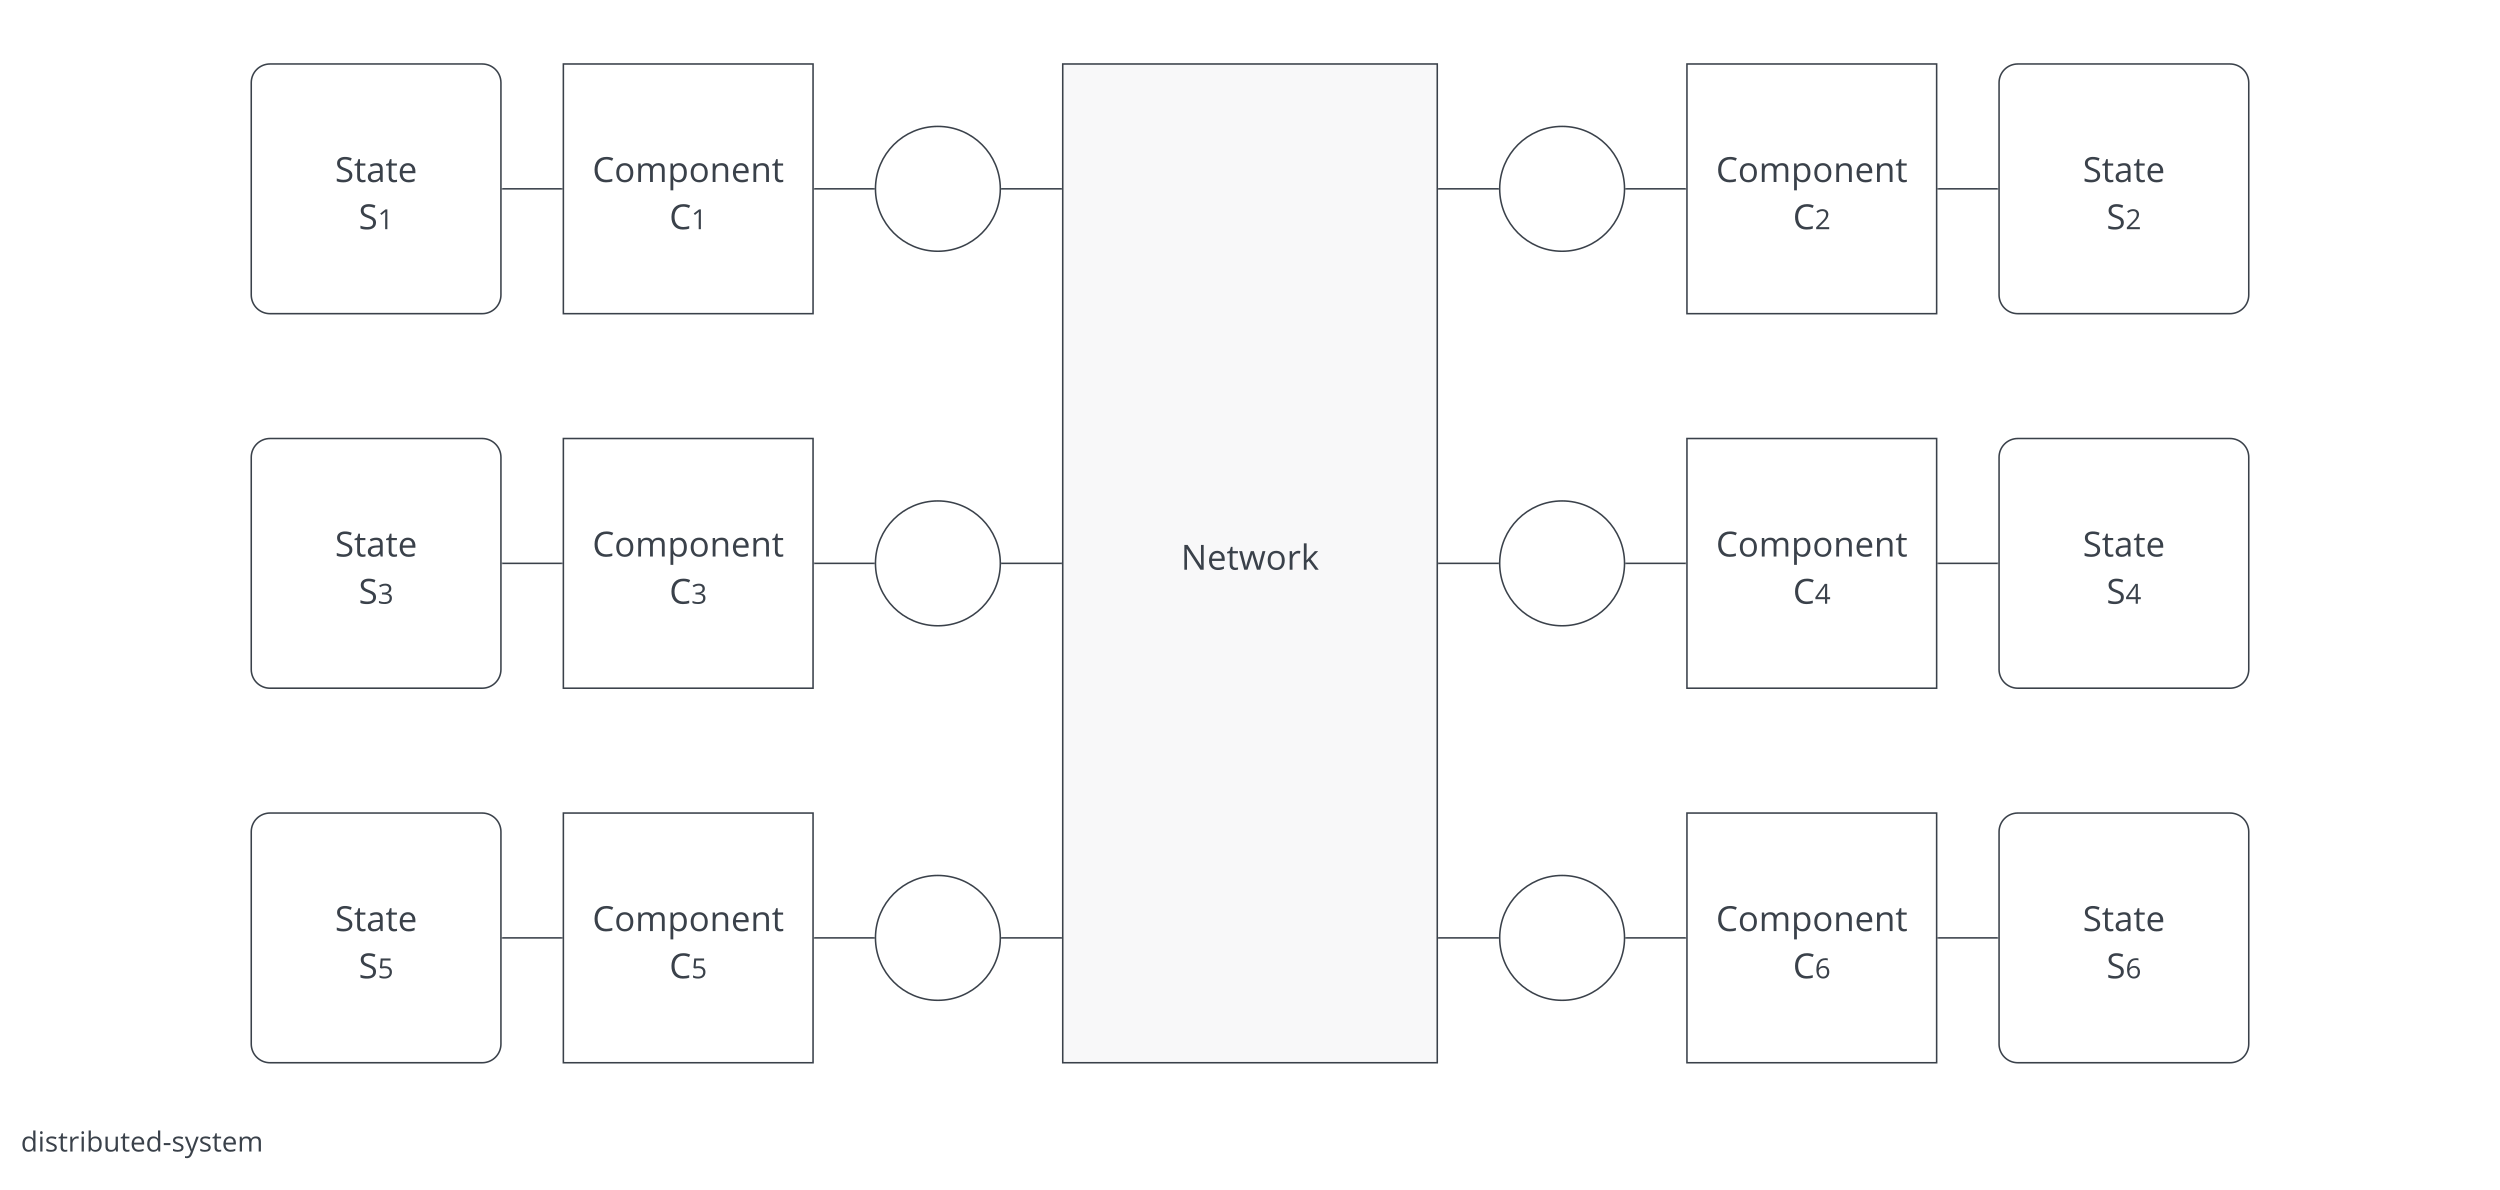
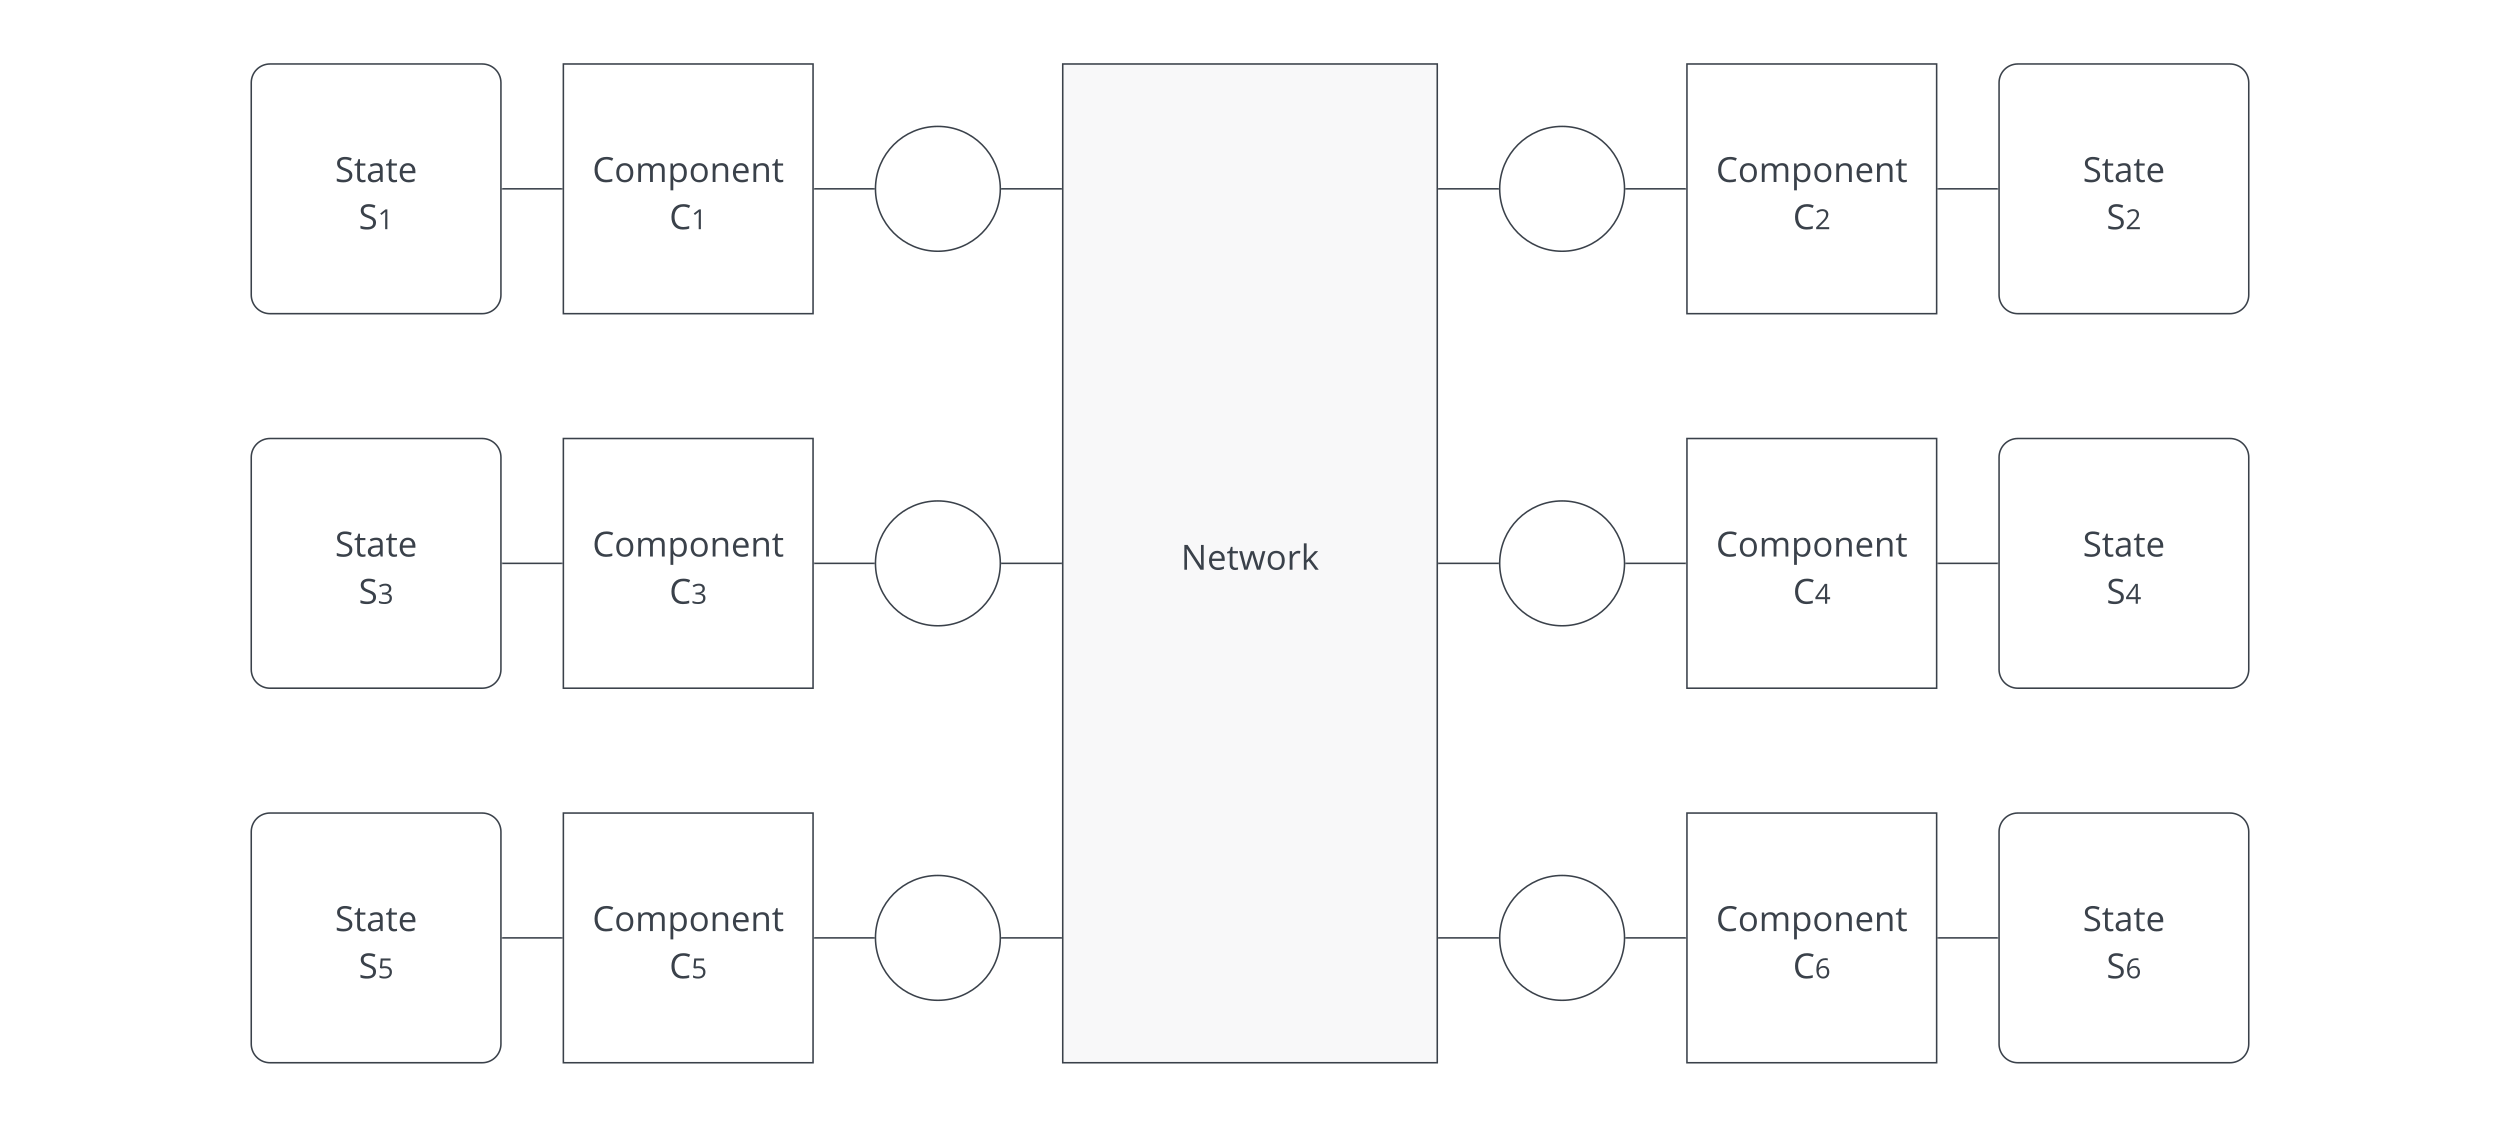
- <svg xmlns="http://www.w3.org/2000/svg" xmlns:ns1="lucid" xmlns:xlink="http://www.w3.org/1999/xlink" width="1602" height="762">
+ <svg xmlns="http://www.w3.org/2000/svg" xmlns:ns1="lucid" xmlns:xlink="http://www.w3.org/1999/xlink" width="1602" height="722">
  <g transform="translate(161 -279)" ns1:page-tab-id="0_0">
    <path d="M-500 0h2000v1500H-500z" fill="#fff" />
-     <path d="M-160 286a6 6 0 0 1 6-6h1588a6 6 0 0 1 6 6v748a6 6 0 0 1-6 6H-154a6 6 0 0 1-6-6z" stroke="#000" stroke-opacity="0" stroke-width="2" fill="#fff" />
+     <path d="M-160 286a6 6 0 0 1 6-6h1588a6 6 0 0 1 6 6v708a6 6 0 0 1-6 6H-154a6 6 0 0 1-6-6z" stroke="#000" stroke-opacity="0" stroke-width="2" fill="#fff" />
    <path d="M0 332a12 12 0 0 1 12-12h136a12 12 0 0 1 12 12v136a12 12 0 0 1-12 12H12a12 12 0 0 1-12-12z" stroke="#3a414a" fill="#fff" />
    <use xlink:href="#a" transform="matrix(1,0,0,1,5,325) translate(48.64366 70.62717)" />
    <use xlink:href="#b" transform="matrix(1,0,0,1,5,325) translate(63.81944 100.8898)" />
    <path d="M200 320h160v160H200z" stroke="#3a414a" fill="#fff" />
    <use xlink:href="#c" transform="matrix(1,0,0,1,205,325) translate(13.62847 70.62717)" />
    <use xlink:href="#d" transform="matrix(1,0,0,1,205,325) translate(62.90799 100.8898)" />
    <path d="M480 400c0 22.1-17.9 40-40 40s-40-17.9-40-40 17.9-40 40-40 40 17.9 40 40zM0 572a12 12 0 0 1 12-12h136a12 12 0 0 1 12 12v136a12 12 0 0 1-12 12H12a12 12 0 0 1-12-12z" stroke="#3a414a" fill="#fff" />
    <use xlink:href="#a" transform="matrix(1,0,0,1,5,565) translate(48.64366 70.62717)" />
    <use xlink:href="#e" transform="matrix(1,0,0,1,5,565) translate(63.81944 100.8898)" />
    <path d="M200 560h160v160H200z" stroke="#3a414a" fill="#fff" />
    <use xlink:href="#c" transform="matrix(1,0,0,1,205,565) translate(13.62847 70.62717)" />
    <use xlink:href="#f" transform="matrix(1,0,0,1,205,565) translate(62.90799 100.8898)" />
    <path d="M480 640c0 22.1-17.9 40-40 40s-40-17.9-40-40 17.9-40 40-40 40 17.9 40 40zM0 812a12 12 0 0 1 12-12h136a12 12 0 0 1 12 12v136a12 12 0 0 1-12 12H12a12 12 0 0 1-12-12z" stroke="#3a414a" fill="#fff" />
    <use xlink:href="#a" transform="matrix(1,0,0,1,5,805) translate(48.64366 70.62717)" />
    <use xlink:href="#g" transform="matrix(1,0,0,1,5,805) translate(63.81944 100.8898)" />
    <path d="M200 800h160v160H200z" stroke="#3a414a" fill="#fff" />
    <use xlink:href="#c" transform="matrix(1,0,0,1,205,805) translate(13.62847 70.62717)" />
    <use xlink:href="#h" transform="matrix(1,0,0,1,205,805) translate(62.90799 100.8898)" />
    <path d="M480 880c0 22.1-17.9 40-40 40s-40-17.9-40-40 17.9-40 40-40 40 17.9 40 40zM1120 332a12 12 0 0 1 12-12h136a12 12 0 0 1 12 12v136a12 12 0 0 1-12 12h-136a12 12 0 0 1-12-12z" stroke="#3a414a" fill="#fff" />
    <use xlink:href="#a" transform="matrix(1,0,0,1,1125,325) translate(48.64366 70.62717)" />
    <use xlink:href="#i" transform="matrix(1,0,0,1,1125,325) translate(63.81944 100.8898)" />
    <path d="M920 320h160v160H920z" stroke="#3a414a" fill="#fff" />
    <use xlink:href="#c" transform="matrix(1,0,0,1,925,325) translate(13.62847 70.62717)" />
    <use xlink:href="#j" transform="matrix(1,0,0,1,925,325) translate(62.90799 100.8898)" />
    <path d="M880 400c0 22.1-17.9 40-40 40s-40-17.9-40-40 17.9-40 40-40 40 17.9 40 40z" stroke="#3a414a" fill="#fff" />
    <path d="M520 320h240v640H520z" stroke="#3a414a" fill="#f2f3f5" fill-opacity=".5" />
    <use xlink:href="#k" transform="matrix(1,0,0,1,525,325) translate(70.74544 319.0647)" />
    <path d="M1120 572a12 12 0 0 1 12-12h136a12 12 0 0 1 12 12v136a12 12 0 0 1-12 12h-136a12 12 0 0 1-12-12z" stroke="#3a414a" fill="#fff" />
    <use xlink:href="#a" transform="matrix(1,0,0,1,1125,565) translate(48.64366 70.62717)" />
    <use xlink:href="#l" transform="matrix(1,0,0,1,1125,565) translate(63.81944 100.8898)" />
    <path d="M920 560h160v160H920z" stroke="#3a414a" fill="#fff" />
    <use xlink:href="#c" transform="matrix(1,0,0,1,925,565) translate(13.62847 70.62717)" />
    <use xlink:href="#m" transform="matrix(1,0,0,1,925,565) translate(62.90799 100.8898)" />
    <path d="M880 640c0 22.1-17.9 40-40 40s-40-17.9-40-40 17.9-40 40-40 40 17.9 40 40zM1120 812a12 12 0 0 1 12-12h136a12 12 0 0 1 12 12v136a12 12 0 0 1-12 12h-136a12 12 0 0 1-12-12z" stroke="#3a414a" fill="#fff" />
    <use xlink:href="#a" transform="matrix(1,0,0,1,1125,805) translate(48.64366 70.62717)" />
    <use xlink:href="#n" transform="matrix(1,0,0,1,1125,805) translate(63.81944 100.8898)" />
    <path d="M920 800h160v160H920z" stroke="#3a414a" fill="#fff" />
    <use xlink:href="#c" transform="matrix(1,0,0,1,925,805) translate(13.62847 70.62717)" />
    <use xlink:href="#o" transform="matrix(1,0,0,1,925,805) translate(62.90799 100.8898)" />
    <path d="M880 880c0 22.1-17.9 40-40 40s-40-17.9-40-40 17.9-40 40-40 40 17.9 40 40z" stroke="#3a414a" fill="#fff" />
    <path d="M161 400h38" stroke="#3a414a" fill="none" />
    <path d="M161 400.48h-.5v-.96h.5zM199.5 400.48h-.5v-.96h.5z" stroke="#3a414a" stroke-width=".05" fill="#3a414a" />
    <path d="M361 400h38" stroke="#3a414a" fill="none" />
    <path d="M361 400.48h-.5v-.96h.5zM399.5 400l.02.48H399v-.96h.53z" stroke="#3a414a" stroke-width=".05" fill="#3a414a" />
    <path d="M481 400h38" stroke="#3a414a" fill="none" />
    <path d="M481 400.48h-.53l.03-.47-.02-.48h.53zM519.5 400.48h-.5v-.96h.5z" stroke="#3a414a" stroke-width=".05" fill="#3a414a" />
    <path d="M799 400h-38" stroke="#3a414a" fill="none" />
    <path d="M799.5 400l.02.48H799v-.96h.53zM761 400.48h-.5v-.96h.5z" stroke="#3a414a" stroke-width=".05" fill="#3a414a" />
    <path d="M919 400h-38" stroke="#3a414a" fill="none" />
    <path d="M919.5 400.48h-.5v-.96h.5zM881 400.48h-.53l.03-.47-.02-.48h.53z" stroke="#3a414a" stroke-width=".05" fill="#3a414a" />
    <path d="M1119 400h-38" stroke="#3a414a" fill="none" />
    <path d="M1119.5 400.48h-.5v-.96h.5zM1081 400.48h-.5v-.96h.5z" stroke="#3a414a" stroke-width=".05" fill="#3a414a" />
    <path d="M161 640h38" stroke="#3a414a" fill="none" />
    <path d="M161 640.48h-.5v-.96h.5zM199.5 640.48h-.5v-.96h.5z" stroke="#3a414a" stroke-width=".05" fill="#3a414a" />
    <path d="M361 640h38" stroke="#3a414a" fill="none" />
    <path d="M361 640.48h-.5v-.96h.5zM399.5 640l.02.48H399v-.96h.53z" stroke="#3a414a" stroke-width=".05" fill="#3a414a" />
    <path d="M481 640h38" stroke="#3a414a" fill="none" />
    <path d="M481 640.48h-.53l.03-.47-.02-.48h.53zM519.5 640.48h-.5v-.96h.5z" stroke="#3a414a" stroke-width=".05" fill="#3a414a" />
    <path d="M799 640h-38" stroke="#3a414a" fill="none" />
    <path d="M799.5 640l.02.48H799v-.96h.53zM761 640.48h-.5v-.96h.5z" stroke="#3a414a" stroke-width=".05" fill="#3a414a" />
    <path d="M919 640h-38" stroke="#3a414a" fill="none" />
    <path d="M919.5 640.48h-.5v-.96h.5zM881 640.48h-.53l.03-.47-.02-.48h.53z" stroke="#3a414a" stroke-width=".05" fill="#3a414a" />
    <path d="M1119 640h-38" stroke="#3a414a" fill="none" />
    <path d="M1119.5 640.48h-.5v-.96h.5zM1081 640.48h-.5v-.96h.5z" stroke="#3a414a" stroke-width=".05" fill="#3a414a" />
    <path d="M161 880h38" stroke="#3a414a" fill="none" />
    <path d="M161 880.48h-.5v-.96h.5zM199.5 880.48h-.5v-.96h.5z" stroke="#3a414a" stroke-width=".05" fill="#3a414a" />
    <path d="M361 880h38" stroke="#3a414a" fill="none" />
    <path d="M361 880.48h-.5v-.96h.5zM399.5 880l.02.48H399v-.96h.53z" stroke="#3a414a" stroke-width=".05" fill="#3a414a" />
    <path d="M481 880h38" stroke="#3a414a" fill="none" />
    <path d="M481 880.48h-.53l.03-.47-.02-.48h.53zM519.5 880.48h-.5v-.96h.5z" stroke="#3a414a" stroke-width=".05" fill="#3a414a" />
    <path d="M799 880h-38" stroke="#3a414a" fill="none" />
    <path d="M799.5 880l.02.48H799v-.96h.53zM761 880.48h-.5v-.96h.5z" stroke="#3a414a" stroke-width=".05" fill="#3a414a" />
    <path d="M919 880h-38" stroke="#3a414a" fill="none" />
    <path d="M919.5 880.48h-.5v-.96h.5zM881 880.48h-.53l.03-.47-.02-.48h.53z" stroke="#3a414a" stroke-width=".05" fill="#3a414a" />
    <path d="M1119 880h-38" stroke="#3a414a" fill="none" />
    <path d="M1119.5 880.48h-.5v-.96h.5zM1081 880.48h-.5v-.96h.5z" stroke="#3a414a" stroke-width=".05" fill="#3a414a" />
-     <path d="M-160 986a6 6 0 0 1 6-6H14a6 6 0 0 1 6 6v48a6 6 0 0 1-6 6h-168a6 6 0 0 1-6-6z" fill="none" />
-     <g>
-       <use xlink:href="#p" transform="matrix(1,0,0,1,-160,980) translate(12.36111 36.8967)" />
-     </g>
    <defs>
-       <path fill="#3a414a" d="M584-1331c-162 0-287 69-287 219 0 118 43 164 123 214 44 28 112 56 203 89 153 55 259 113 317 176s86 144 86 244c-1 276-228 409-520 409-173 0-307-22-400-67v-164c109 46 257 81 406 82 199 1 342-68 342-244 0-120-47-164-132-214-47-28-121-58-218-93-136-49-234-106-292-173s-87-154-87-261c-1-239 209-369 463-369 145 0 279 27 401 80l-53 148c-121-51-238-76-352-76" id="q" />
-       <path fill="#3a414a" d="M354-322c-2 123 60 204 176 205 51 1 114-10 150-20v127C647 7 557 20 506 20 294 20 188-92 188-315v-652H31v-80l157-69 70-234h96v254h318v129H354v645" id="r" />
-       <path fill="#3a414a" d="M588-1114c260 0 384 106 385 366V0H850l-33-156h-8C708-34 639 17 442 20 231 23 94-94 94-303c0-221 177-337 531-348l186-6c11-203-40-320-233-320-91 0-195 28-310 84l-51-127c97-53 229-94 371-94zM268-301c-1 123 81 184 207 184 203 0 334-120 332-323v-99c-257 14-539-7-539 238" id="s" />
-       <path fill="#3a414a" d="M995-51C878-2 799 19 639 20c-329 2-524-221-524-559 0-326 172-577 481-577 278 0 451 210 446 493v105H287c4 242 121 392 358 393 118 0 235-25 350-74v148zM864-653c2-195-85-324-270-324-190 0-288 139-303 324h573" id="t" />
+       <path fill="#3a414a" d="M584-1331c-162 0-287 69-287 219 0 118 43 164 123 214 44 28 112 56 203 89 153 55 259 113 317 176s86 144 86 244c-1 276-228 409-520 409-173 0-307-22-400-67v-164c109 46 257 81 406 82 199 1 342-68 342-244 0-120-47-164-132-214-47-28-121-58-218-93-136-49-234-106-292-173s-87-154-87-261c-1-239 209-369 463-369 145 0 279 27 401 80l-53 148c-121-51-238-76-352-76" id="p" />
+       <path fill="#3a414a" d="M354-322c-2 123 60 204 176 205 51 1 114-10 150-20v127C647 7 557 20 506 20 294 20 188-92 188-315v-652H31v-80l157-69 70-234h96v254h318v129H354v645" id="q" />
+       <path fill="#3a414a" d="M588-1114c260 0 384 106 385 366V0H850l-33-156h-8C708-34 639 17 442 20 231 23 94-94 94-303c0-221 177-337 531-348l186-6c11-203-40-320-233-320-91 0-195 28-310 84l-51-127c97-53 229-94 371-94zM268-301c-1 123 81 184 207 184 203 0 334-120 332-323v-99c-257 14-539-7-539 238" id="r" />
+       <path fill="#3a414a" d="M995-51C878-2 799 19 639 20c-329 2-524-221-524-559 0-326 172-577 481-577 278 0 451 210 446 493v105H287c4 242 121 392 358 393 118 0 235-25 350-74v148zM864-653c2-195-85-324-270-324-190 0-288 139-303 324h573" id="s" />
      <g id="a">
-         <use transform="matrix(0.01085069,0,0,0.01085069,0,0)" xlink:href="#q" />
-         <use transform="matrix(0.01085069,0,0,0.01085069,12.19618,0)" xlink:href="#r" />
-         <use transform="matrix(0.01085069,0,0,0.01085069,20.04123,0)" xlink:href="#s" />
-         <use transform="matrix(0.01085069,0,0,0.01085069,32.40017,0)" xlink:href="#r" />
-         <use transform="matrix(0.01085069,0,0,0.01085069,40.24523,0)" xlink:href="#t" />
+         <use transform="matrix(0.01085069,0,0,0.01085069,0,0)" xlink:href="#p" />
+         <use transform="matrix(0.01085069,0,0,0.01085069,12.19618,0)" xlink:href="#q" />
+         <use transform="matrix(0.01085069,0,0,0.01085069,20.04123,0)" xlink:href="#r" />
+         <use transform="matrix(0.01085069,0,0,0.01085069,32.40017,0)" xlink:href="#q" />
+         <use transform="matrix(0.01085069,0,0,0.01085069,40.24523,0)" xlink:href="#s" />
      </g>
-       <path fill="#3a414a" d="M715 0H553c4-427-9-874 8-1288-79 77-94 81-285 239l-88-114 387-299h140V0" id="u" />
+       <path fill="#3a414a" d="M715 0H553c4-427-9-874 8-1288-79 77-94 81-285 239l-88-114 387-299h140V0" id="t" />
      <g id="b">
-         <use transform="matrix(0.01085069,0,0,0.01085069,0,0)" xlink:href="#q" />
-         <use transform="matrix(0.008680556,0,0,0.008680556,12.19618,0)" xlink:href="#u" />
+         <use transform="matrix(0.01085069,0,0,0.01085069,0,0)" xlink:href="#p" />
+         <use transform="matrix(0.008680556,0,0,0.008680556,12.19618,0)" xlink:href="#t" />
      </g>
-       <path fill="#3a414a" d="M125-733c6-459 248-750 704-750 153 0 287 28 402 84l-72 146c-111-52-221-78-332-78-334-1-520 251-520 600 0 361 171 600 518 600 102 0 218-18 349-55v149C1073 1 948 20 799 20c-445 1-680-294-674-753" id="v" />
-       <path fill="#3a414a" d="M621-1116c316 0 501 239 501 567 0 339-180 575-508 569S119-212 115-549c-4-339 178-567 506-567zm-5 141c-239 0-329 168-329 426 0 255 93 430 331 430s332-174 332-430-95-426-334-426" id="w" />
-       <path fill="#3a414a" d="M1368-1116c259 2 372 131 371 401V0h-166v-713c0-168-66-262-230-262-221 0-303 131-303 363V0H874v-713c-1-169-66-262-231-262-235 0-301 142-301 400V0H176v-1096h135l27 150h8c56-99 174-170 324-170 171 0 283 62 336 186h8c60-108 189-187 354-186" id="x" />
-       <path fill="#3a414a" d="M1141-549c0 329-147 569-455 569-159 0-273-61-344-161h-12c23 199 7 418 12 633H176v-1588h135l23 150h8c77-108 175-170 344-170 311 0 455 237 455 567zm-172-2c0-242-88-424-307-424-256 0-323 154-320 426 3 280 68 430 324 430 213 0 303-196 303-432" id="y" />
-       <path fill="#3a414a" d="M694-1116c270 0 399 125 398 401V0H926v-709c-1-177-76-266-252-266-250 0-332 133-332 400V0H176v-1096h135l27 150h8c62-101 190-170 348-170" id="z" />
+       <path fill="#3a414a" d="M125-733c6-459 248-750 704-750 153 0 287 28 402 84l-72 146c-111-52-221-78-332-78-334-1-520 251-520 600 0 361 171 600 518 600 102 0 218-18 349-55v149C1073 1 948 20 799 20c-445 1-680-294-674-753" id="u" />
+       <path fill="#3a414a" d="M621-1116c316 0 501 239 501 567 0 339-180 575-508 569S119-212 115-549c-4-339 178-567 506-567zm-5 141c-239 0-329 168-329 426 0 255 93 430 331 430s332-174 332-430-95-426-334-426" id="v" />
+       <path fill="#3a414a" d="M1368-1116c259 2 372 131 371 401V0h-166v-713c0-168-66-262-230-262-221 0-303 131-303 363V0H874v-713c-1-169-66-262-231-262-235 0-301 142-301 400V0H176v-1096h135l27 150h8c56-99 174-170 324-170 171 0 283 62 336 186h8c60-108 189-187 354-186" id="w" />
+       <path fill="#3a414a" d="M1141-549c0 329-147 569-455 569-159 0-273-61-344-161h-12c23 199 7 418 12 633H176v-1588h135l23 150h8c77-108 175-170 344-170 311 0 455 237 455 567zm-172-2c0-242-88-424-307-424-256 0-323 154-320 426 3 280 68 430 324 430 213 0 303-196 303-432" id="x" />
+       <path fill="#3a414a" d="M694-1116c270 0 399 125 398 401V0H926v-709c-1-177-76-266-252-266-250 0-332 133-332 400V0H176v-1096h135l27 150h8c62-101 190-170 348-170" id="y" />
      <g id="c">
-         <use transform="matrix(0.01085069,0,0,0.01085069,0,0)" xlink:href="#v" />
-         <use transform="matrix(0.01085069,0,0,0.01085069,14.0191,0)" xlink:href="#w" />
-         <use transform="matrix(0.01085069,0,0,0.01085069,27.44141,0)" xlink:href="#x" />
-         <use transform="matrix(0.01085069,0,0,0.01085069,48.11198,0)" xlink:href="#y" />
-         <use transform="matrix(0.01085069,0,0,0.01085069,61.7296,0)" xlink:href="#w" />
-         <use transform="matrix(0.01085069,0,0,0.01085069,75.15191,0)" xlink:href="#z" />
-         <use transform="matrix(0.01085069,0,0,0.01085069,88.79123,0)" xlink:href="#t" />
-         <use transform="matrix(0.01085069,0,0,0.01085069,101.2587,0)" xlink:href="#z" />
-         <use transform="matrix(0.01085069,0,0,0.01085069,114.898,0)" xlink:href="#r" />
+         <use transform="matrix(0.01085069,0,0,0.01085069,0,0)" xlink:href="#u" />
+         <use transform="matrix(0.01085069,0,0,0.01085069,14.0191,0)" xlink:href="#v" />
+         <use transform="matrix(0.01085069,0,0,0.01085069,27.44141,0)" xlink:href="#w" />
+         <use transform="matrix(0.01085069,0,0,0.01085069,48.11198,0)" xlink:href="#x" />
+         <use transform="matrix(0.01085069,0,0,0.01085069,61.7296,0)" xlink:href="#v" />
+         <use transform="matrix(0.01085069,0,0,0.01085069,75.15191,0)" xlink:href="#y" />
+         <use transform="matrix(0.01085069,0,0,0.01085069,88.79123,0)" xlink:href="#s" />
+         <use transform="matrix(0.01085069,0,0,0.01085069,101.2587,0)" xlink:href="#y" />
+         <use transform="matrix(0.01085069,0,0,0.01085069,114.898,0)" xlink:href="#q" />
      </g>
      <g id="d">
-         <use transform="matrix(0.01085069,0,0,0.01085069,0,0)" xlink:href="#v" />
-         <use transform="matrix(0.008680556,0,0,0.008680556,14.0191,0)" xlink:href="#u" />
+         <use transform="matrix(0.01085069,0,0,0.01085069,0,0)" xlink:href="#u" />
+         <use transform="matrix(0.008680556,0,0,0.008680556,14.0191,0)" xlink:href="#t" />
      </g>
-       <path fill="#3a414a" d="M557-1483c261-2 449 121 449 365 0 202-125 312-301 348v8c212 25 346 130 346 348 0 303-232 437-557 434C328 19 210-2 94-59v-158c108 55 257 96 406 96 253 0 379-99 379-297 0-177-139-266-418-266H317v-143h146c207 3 370-92 371-285 1-150-117-233-273-229-171 4-249 44-375 122l-84-112c109-87 268-150 455-152" id="A" />
+       <path fill="#3a414a" d="M557-1483c261-2 449 121 449 365 0 202-125 312-301 348v8c212 25 346 130 346 348 0 303-232 437-557 434C328 19 210-2 94-59v-158c108 55 257 96 406 96 253 0 379-99 379-297 0-177-139-266-418-266H317v-143h146c207 3 370-92 371-285 1-150-117-233-273-229-171 4-249 44-375 122l-84-112c109-87 268-150 455-152" id="z" />
      <g id="e">
-         <use transform="matrix(0.01085069,0,0,0.01085069,0,0)" xlink:href="#q" />
+         <use transform="matrix(0.01085069,0,0,0.01085069,0,0)" xlink:href="#p" />
+         <use transform="matrix(0.008680556,0,0,0.008680556,12.19618,0)" xlink:href="#z" />
+       </g>
+       <g id="f">
+         <use transform="matrix(0.01085069,0,0,0.01085069,0,0)" xlink:href="#u" />
+         <use transform="matrix(0.008680556,0,0,0.008680556,14.0191,0)" xlink:href="#z" />
+       </g>
+       <path fill="#3a414a" d="M512-123c223 0 372-106 371-323 0-204-125-306-375-306-63 0-148 10-254 29l-86-55 55-684h727v153H365l-37 439c77-15 153-23 229-23 289 0 496 151 496 428 0 312-221 485-543 485-165 0-290-26-377-79v-160c85 57 241 96 379 96" id="A" />
+       <g id="g">
+         <use transform="matrix(0.01085069,0,0,0.01085069,0,0)" xlink:href="#p" />
        <use transform="matrix(0.008680556,0,0,0.008680556,12.19618,0)" xlink:href="#A" />
      </g>
-       <g id="f">
-         <use transform="matrix(0.01085069,0,0,0.01085069,0,0)" xlink:href="#v" />
+       <g id="h">
+         <use transform="matrix(0.01085069,0,0,0.01085069,0,0)" xlink:href="#u" />
        <use transform="matrix(0.008680556,0,0,0.008680556,14.0191,0)" xlink:href="#A" />
      </g>
-       <path fill="#3a414a" d="M512-123c223 0 372-106 371-323 0-204-125-306-375-306-63 0-148 10-254 29l-86-55 55-684h727v153H365l-37 439c77-15 153-23 229-23 289 0 496 151 496 428 0 312-221 485-543 485-165 0-290-26-377-79v-160c85 57 241 96 379 96" id="B" />
-       <g id="g">
-         <use transform="matrix(0.01085069,0,0,0.01085069,0,0)" xlink:href="#q" />
+       <path fill="#3a414a" d="M559-1483c258 0 441 142 440 389 0 93-26 184-78 275-109 192-433 475-612 657v8h752V0H100v-143c177-182 479-462 617-641 67-87 110-168 112-303 2-158-106-258-268-254-165 4-240 52-354 139l-88-113c135-112 281-168 440-168" id="B" />
+       <g id="i">
+         <use transform="matrix(0.01085069,0,0,0.01085069,0,0)" xlink:href="#p" />
        <use transform="matrix(0.008680556,0,0,0.008680556,12.19618,0)" xlink:href="#B" />
      </g>
-       <g id="h">
-         <use transform="matrix(0.01085069,0,0,0.01085069,0,0)" xlink:href="#v" />
+       <g id="j">
+         <use transform="matrix(0.01085069,0,0,0.01085069,0,0)" xlink:href="#u" />
        <use transform="matrix(0.008680556,0,0,0.008680556,14.0191,0)" xlink:href="#B" />
      </g>
-       <path fill="#3a414a" d="M559-1483c258 0 441 142 440 389 0 93-26 184-78 275-109 192-433 475-612 657v8h752V0H100v-143c177-182 479-462 617-641 67-87 110-168 112-303 2-158-106-258-268-254-165 4-240 52-354 139l-88-113c135-112 281-168 440-168" id="C" />
-       <g id="i">
-         <use transform="matrix(0.01085069,0,0,0.01085069,0,0)" xlink:href="#q" />
-         <use transform="matrix(0.008680556,0,0,0.008680556,12.19618,0)" xlink:href="#C" />
+       <path fill="#3a414a" d="M1198-240c-25-390-10-810-14-1222h159V0h-194L350-1227h-8c30 405 10 805 16 1227H201v-1462h192l797 1222h8" id="C" />
+       <path fill="#3a414a" d="M1169-178c39-215 75-309 230-918h172L1268 0h-197c-99-332-184-548-272-911h-8C712-564 610-319 514 0H322L23-1096h174c71 275 124 485 161 629s59 241 64 291h8c76-328 186-611 279-920h180l196 629c37 115 63 211 76 289h8" id="D" />
+       <path fill="#3a414a" d="M340-893c80-153 237-262 467-211l-23 154c-45-10-85-15-120-15-184-3-322 182-322 377V0H176v-1096h137l19 203h8" id="E" />
+       <path fill="#3a414a" d="M340-561c134-179 332-366 485-535h197L578-629 1053 0H852L465-518 340-410V0H176v-1556h164c-4 336 9 669-8 995h8" id="F" />
+       <g id="k">
+         <use transform="matrix(0.01085069,0,0,0.01085069,0,0)" xlink:href="#C" />
+         <use transform="matrix(0.01085069,0,0,0.01085069,16.75347,0)" xlink:href="#s" />
+         <use transform="matrix(0.01085069,0,0,0.01085069,29.22092,0)" xlink:href="#q" />
+         <use transform="matrix(0.01085069,0,0,0.01085069,37.06597,0)" xlink:href="#D" />
+         <use transform="matrix(0.01085069,0,0,0.01085069,54.35113,0)" xlink:href="#v" />
+         <use transform="matrix(0.01085069,0,0,0.01085069,67.77344,0)" xlink:href="#E" />
+         <use transform="matrix(0.01085069,0,0,0.01085069,76.84462,0)" xlink:href="#F" />
      </g>
-       <g id="j">
-         <use transform="matrix(0.01085069,0,0,0.01085069,0,0)" xlink:href="#v" />
-         <use transform="matrix(0.008680556,0,0,0.008680556,14.0191,0)" xlink:href="#C" />
+       <path fill="#3a414a" d="M1130-336H913V0H754v-336H43v-145l694-989h176v983h217v151zM754-487c2-284-7-530 10-809h-8c-32 64-61 118-90 159L209-487h545" id="G" />
+       <g id="l">
+         <use transform="matrix(0.01085069,0,0,0.01085069,0,0)" xlink:href="#p" />
+         <use transform="matrix(0.008680556,0,0,0.008680556,12.19618,0)" xlink:href="#G" />
      </g>
-       <path fill="#3a414a" d="M1198-240c-25-390-10-810-14-1222h159V0h-194L350-1227h-8c30 405 10 805 16 1227H201v-1462h192l797 1222h8" id="D" />
-       <path fill="#3a414a" d="M1169-178c39-215 75-309 230-918h172L1268 0h-197c-99-332-184-548-272-911h-8C712-564 610-319 514 0H322L23-1096h174c71 275 124 485 161 629s59 241 64 291h8c76-328 186-611 279-920h180l196 629c37 115 63 211 76 289h8" id="E" />
-       <path fill="#3a414a" d="M340-893c80-153 237-262 467-211l-23 154c-45-10-85-15-120-15-184-3-322 182-322 377V0H176v-1096h137l19 203h8" id="F" />
-       <path fill="#3a414a" d="M340-561c134-179 332-366 485-535h197L578-629 1053 0H852L465-518 340-410V0H176v-1556h164c-4 336 9 669-8 995h8" id="G" />
-       <g id="k">
-         <use transform="matrix(0.01085069,0,0,0.01085069,0,0)" xlink:href="#D" />
-         <use transform="matrix(0.01085069,0,0,0.01085069,16.75347,0)" xlink:href="#t" />
-         <use transform="matrix(0.01085069,0,0,0.01085069,29.22092,0)" xlink:href="#r" />
-         <use transform="matrix(0.01085069,0,0,0.01085069,37.06597,0)" xlink:href="#E" />
-         <use transform="matrix(0.01085069,0,0,0.01085069,54.35113,0)" xlink:href="#w" />
-         <use transform="matrix(0.01085069,0,0,0.01085069,67.77344,0)" xlink:href="#F" />
-         <use transform="matrix(0.01085069,0,0,0.01085069,76.84462,0)" xlink:href="#G" />
+       <g id="m">
+         <use transform="matrix(0.01085069,0,0,0.01085069,0,0)" xlink:href="#u" />
+         <use transform="matrix(0.008680556,0,0,0.008680556,14.0191,0)" xlink:href="#G" />
      </g>
-       <path fill="#3a414a" d="M1130-336H913V0H754v-336H43v-145l694-989h176v983h217v151zM754-487c2-284-7-530 10-809h-8c-32 64-61 118-90 159L209-487h545" id="H" />
-       <g id="l">
-         <use transform="matrix(0.01085069,0,0,0.01085069,0,0)" xlink:href="#q" />
+       <path fill="#3a414a" d="M610 20c-332-4-493-282-493-645 0-287 55-503 167-645s277-213 496-213c75 0 135 6 178 19v143c-51-17-110-25-176-25-157 0-276 48-359 146S295-948 287-739h12c73-115 189-172 348-172 263 0 424 177 424 442 0 293-175 492-461 489zM287-506c0 212 112 385 321 385 200 0 299-137 299-348 0-191-98-312-291-311-128 1-231 59-284 139-30 43-45 88-45 135" id="H" />
+       <g id="n">
+         <use transform="matrix(0.01085069,0,0,0.01085069,0,0)" xlink:href="#p" />
        <use transform="matrix(0.008680556,0,0,0.008680556,12.19618,0)" xlink:href="#H" />
      </g>
-       <g id="m">
-         <use transform="matrix(0.01085069,0,0,0.01085069,0,0)" xlink:href="#v" />
+       <g id="o">
+         <use transform="matrix(0.01085069,0,0,0.01085069,0,0)" xlink:href="#u" />
        <use transform="matrix(0.008680556,0,0,0.008680556,14.0191,0)" xlink:href="#H" />
-       </g>
-       <path fill="#3a414a" d="M610 20c-332-4-493-282-493-645 0-287 55-503 167-645s277-213 496-213c75 0 135 6 178 19v143c-51-17-110-25-176-25-157 0-276 48-359 146S295-948 287-739h12c73-115 189-172 348-172 263 0 424 177 424 442 0 293-175 492-461 489zM287-506c0 212 112 385 321 385 200 0 299-137 299-348 0-191-98-312-291-311-128 1-231 59-284 139-30 43-45 88-45 135" id="I" />
-       <g id="n">
-         <use transform="matrix(0.01085069,0,0,0.01085069,0,0)" xlink:href="#q" />
-         <use transform="matrix(0.008680556,0,0,0.008680556,12.19618,0)" xlink:href="#I" />
-       </g>
-       <g id="o">
-         <use transform="matrix(0.01085069,0,0,0.01085069,0,0)" xlink:href="#v" />
-         <use transform="matrix(0.008680556,0,0,0.008680556,14.0191,0)" xlink:href="#I" />
-       </g>
-       <path fill="#3a414a" d="M115-545c0-330 146-571 454-571 149 0 263 54 342 162h13c-20-185-8-401-11-602h166V0H944l-22-147h-9C836-36 722 20 569 20c-309 0-454-234-454-565zm172 2c0 249 78 424 303 424 257 0 327-150 323-426-4-282-68-432-325-432-220 0-301 191-301 434" id="J" />
-       <path fill="#3a414a" d="M342 0H176v-1096h166V0zm-82-1282c-61 0-98-43-98-111 0-69 36-110 98-110 59 0 98 43 98 110s-39 111-98 111" id="K" />
-       <path fill="#3a414a" d="M502-977c-130 0-238 32-238 139 0 75 39 101 95 134 33 19 97 46 192 81 130 48 217 95 263 143s69 108 69 181C883-73 695 20 449 20 304 20 190-3 109-49v-154c91 47 216 86 344 86 149 0 270-36 270-168 0-43-21-76-55-109-56-55-367-158-434-208-74-55-128-109-128-225 0-327 490-342 754-217l-59 135c-110-45-210-68-299-68" id="L" />
-       <path fill="#3a414a" d="M686 20c-159 0-273-61-344-161h-12L295 0H176v-1556h166c-2 198 6 423-8 606h8c77-109 192-164 344-164 310 0 455 234 455 565 0 329-147 569-455 569zm283-571c0-257-72-424-307-424-256 0-320 146-320 426s68 430 324 430c228 0 303-184 303-432" id="M" />
-       <path fill="#3a414a" d="M563 20c-271 0-399-123-399-399v-717h168v711c1 177 76 266 252 266 250 0 331-135 331-401v-576h166V0H944l-24-147h-9C848-44 724 20 563 20" id="N" />
-       <path fill="#3a414a" d="M84-473v-152h491v152H84" id="O" />
-       <path fill="#3a414a" d="M526-162c88-293 120-356 326-934h178L559 152c-47 123-102 209-163 262-93 80-237 94-380 61V342c184 39 305-9 367-180L444 6 2-1096h178c103 283 263 645 338 934h8" id="P" />
-       <g id="p">
-         <use transform="matrix(0.008680556,0,0,0.008680556,0,0)" xlink:href="#J" />
-         <use transform="matrix(0.008680556,0,0,0.008680556,10.8941,0)" xlink:href="#K" />
-         <use transform="matrix(0.008680556,0,0,0.008680556,15.39062,0)" xlink:href="#L" />
-         <use transform="matrix(0.008680556,0,0,0.008680556,23.87153,0)" xlink:href="#r" />
-         <use transform="matrix(0.008680556,0,0,0.008680556,30.14757,0)" xlink:href="#F" />
-         <use transform="matrix(0.008680556,0,0,0.008680556,37.40451,0)" xlink:href="#K" />
-         <use transform="matrix(0.008680556,0,0,0.008680556,41.90104,0)" xlink:href="#M" />
-         <use transform="matrix(0.008680556,0,0,0.008680556,52.79514,0)" xlink:href="#N" />
-         <use transform="matrix(0.008680556,0,0,0.008680556,63.7066,0)" xlink:href="#r" />
-         <use transform="matrix(0.008680556,0,0,0.008680556,69.98264,0)" xlink:href="#t" />
-         <use transform="matrix(0.008680556,0,0,0.008680556,79.9566,0)" xlink:href="#J" />
-         <use transform="matrix(0.008680556,0,0,0.008680556,90.85069,0)" xlink:href="#O" />
-         <use transform="matrix(0.008680556,0,0,0.008680556,96.57118,0)" xlink:href="#L" />
-         <use transform="matrix(0.008680556,0,0,0.008680556,105.0521,0)" xlink:href="#P" />
-         <use transform="matrix(0.008680556,0,0,0.008680556,114.0104,0)" xlink:href="#L" />
-         <use transform="matrix(0.008680556,0,0,0.008680556,122.4913,0)" xlink:href="#r" />
-         <use transform="matrix(0.008680556,0,0,0.008680556,128.7674,0)" xlink:href="#t" />
-         <use transform="matrix(0.008680556,0,0,0.008680556,138.7413,0)" xlink:href="#x" />
      </g>
    </defs>
  </g>
</svg>
